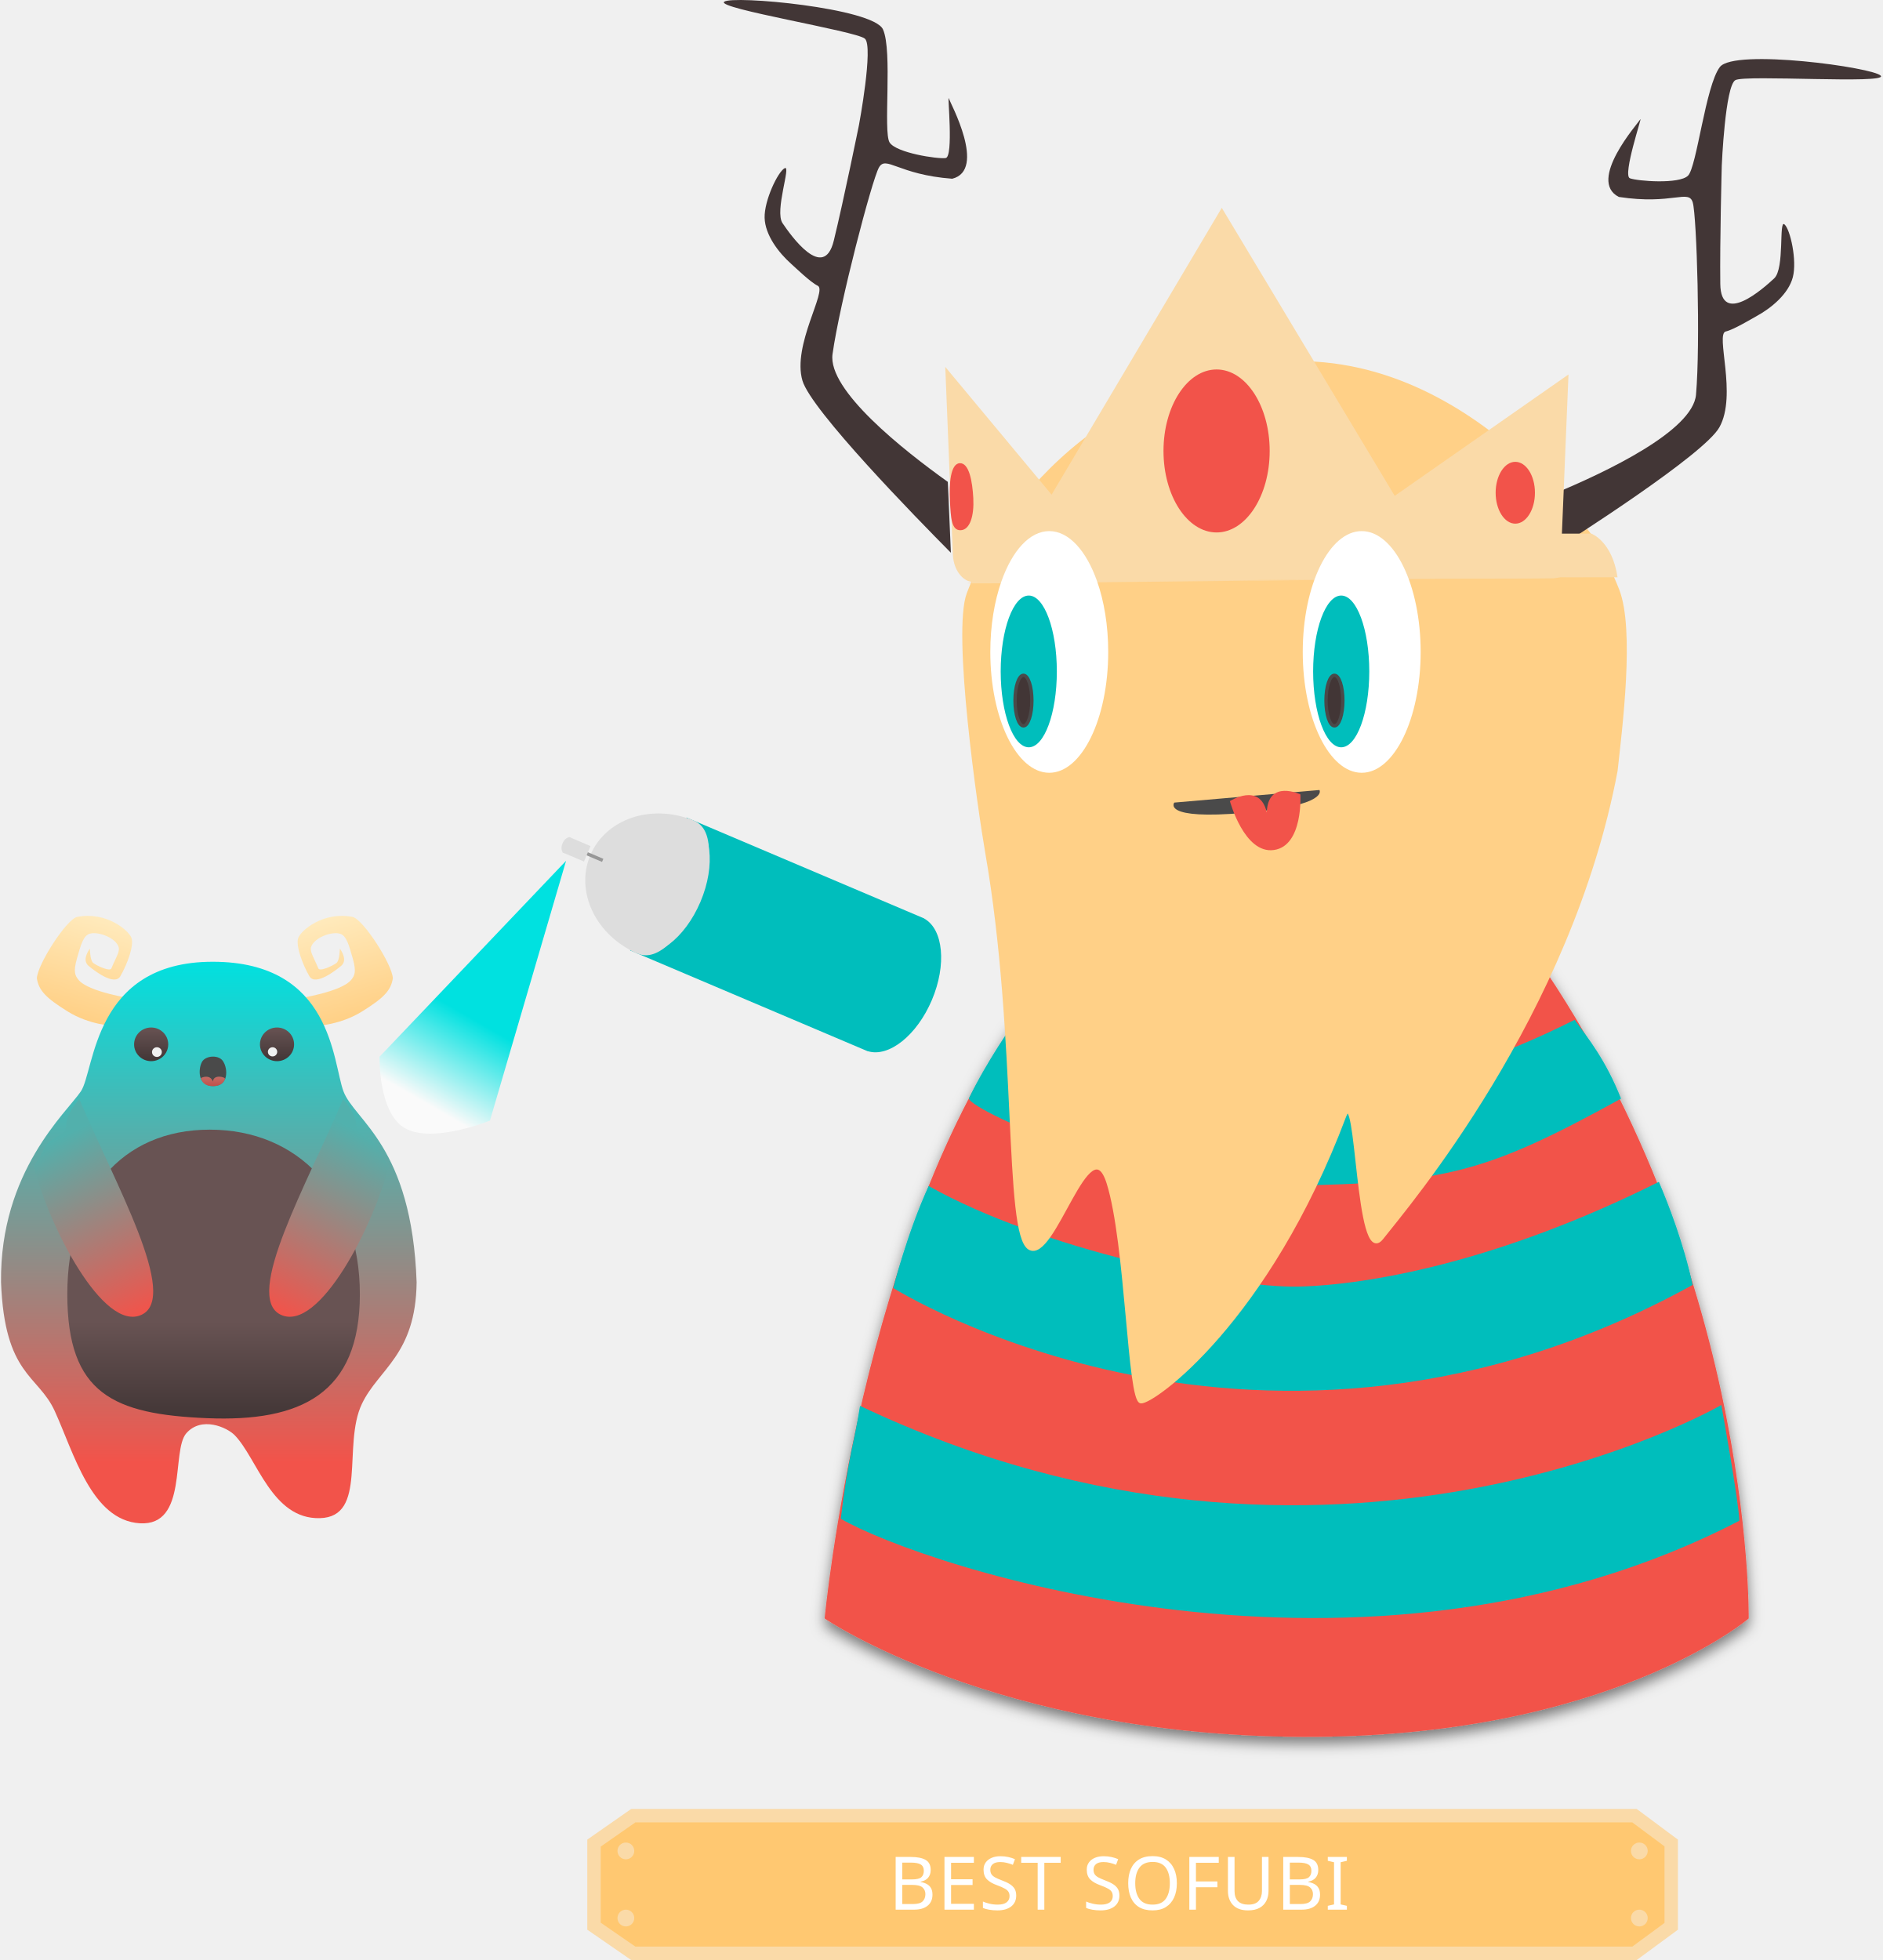
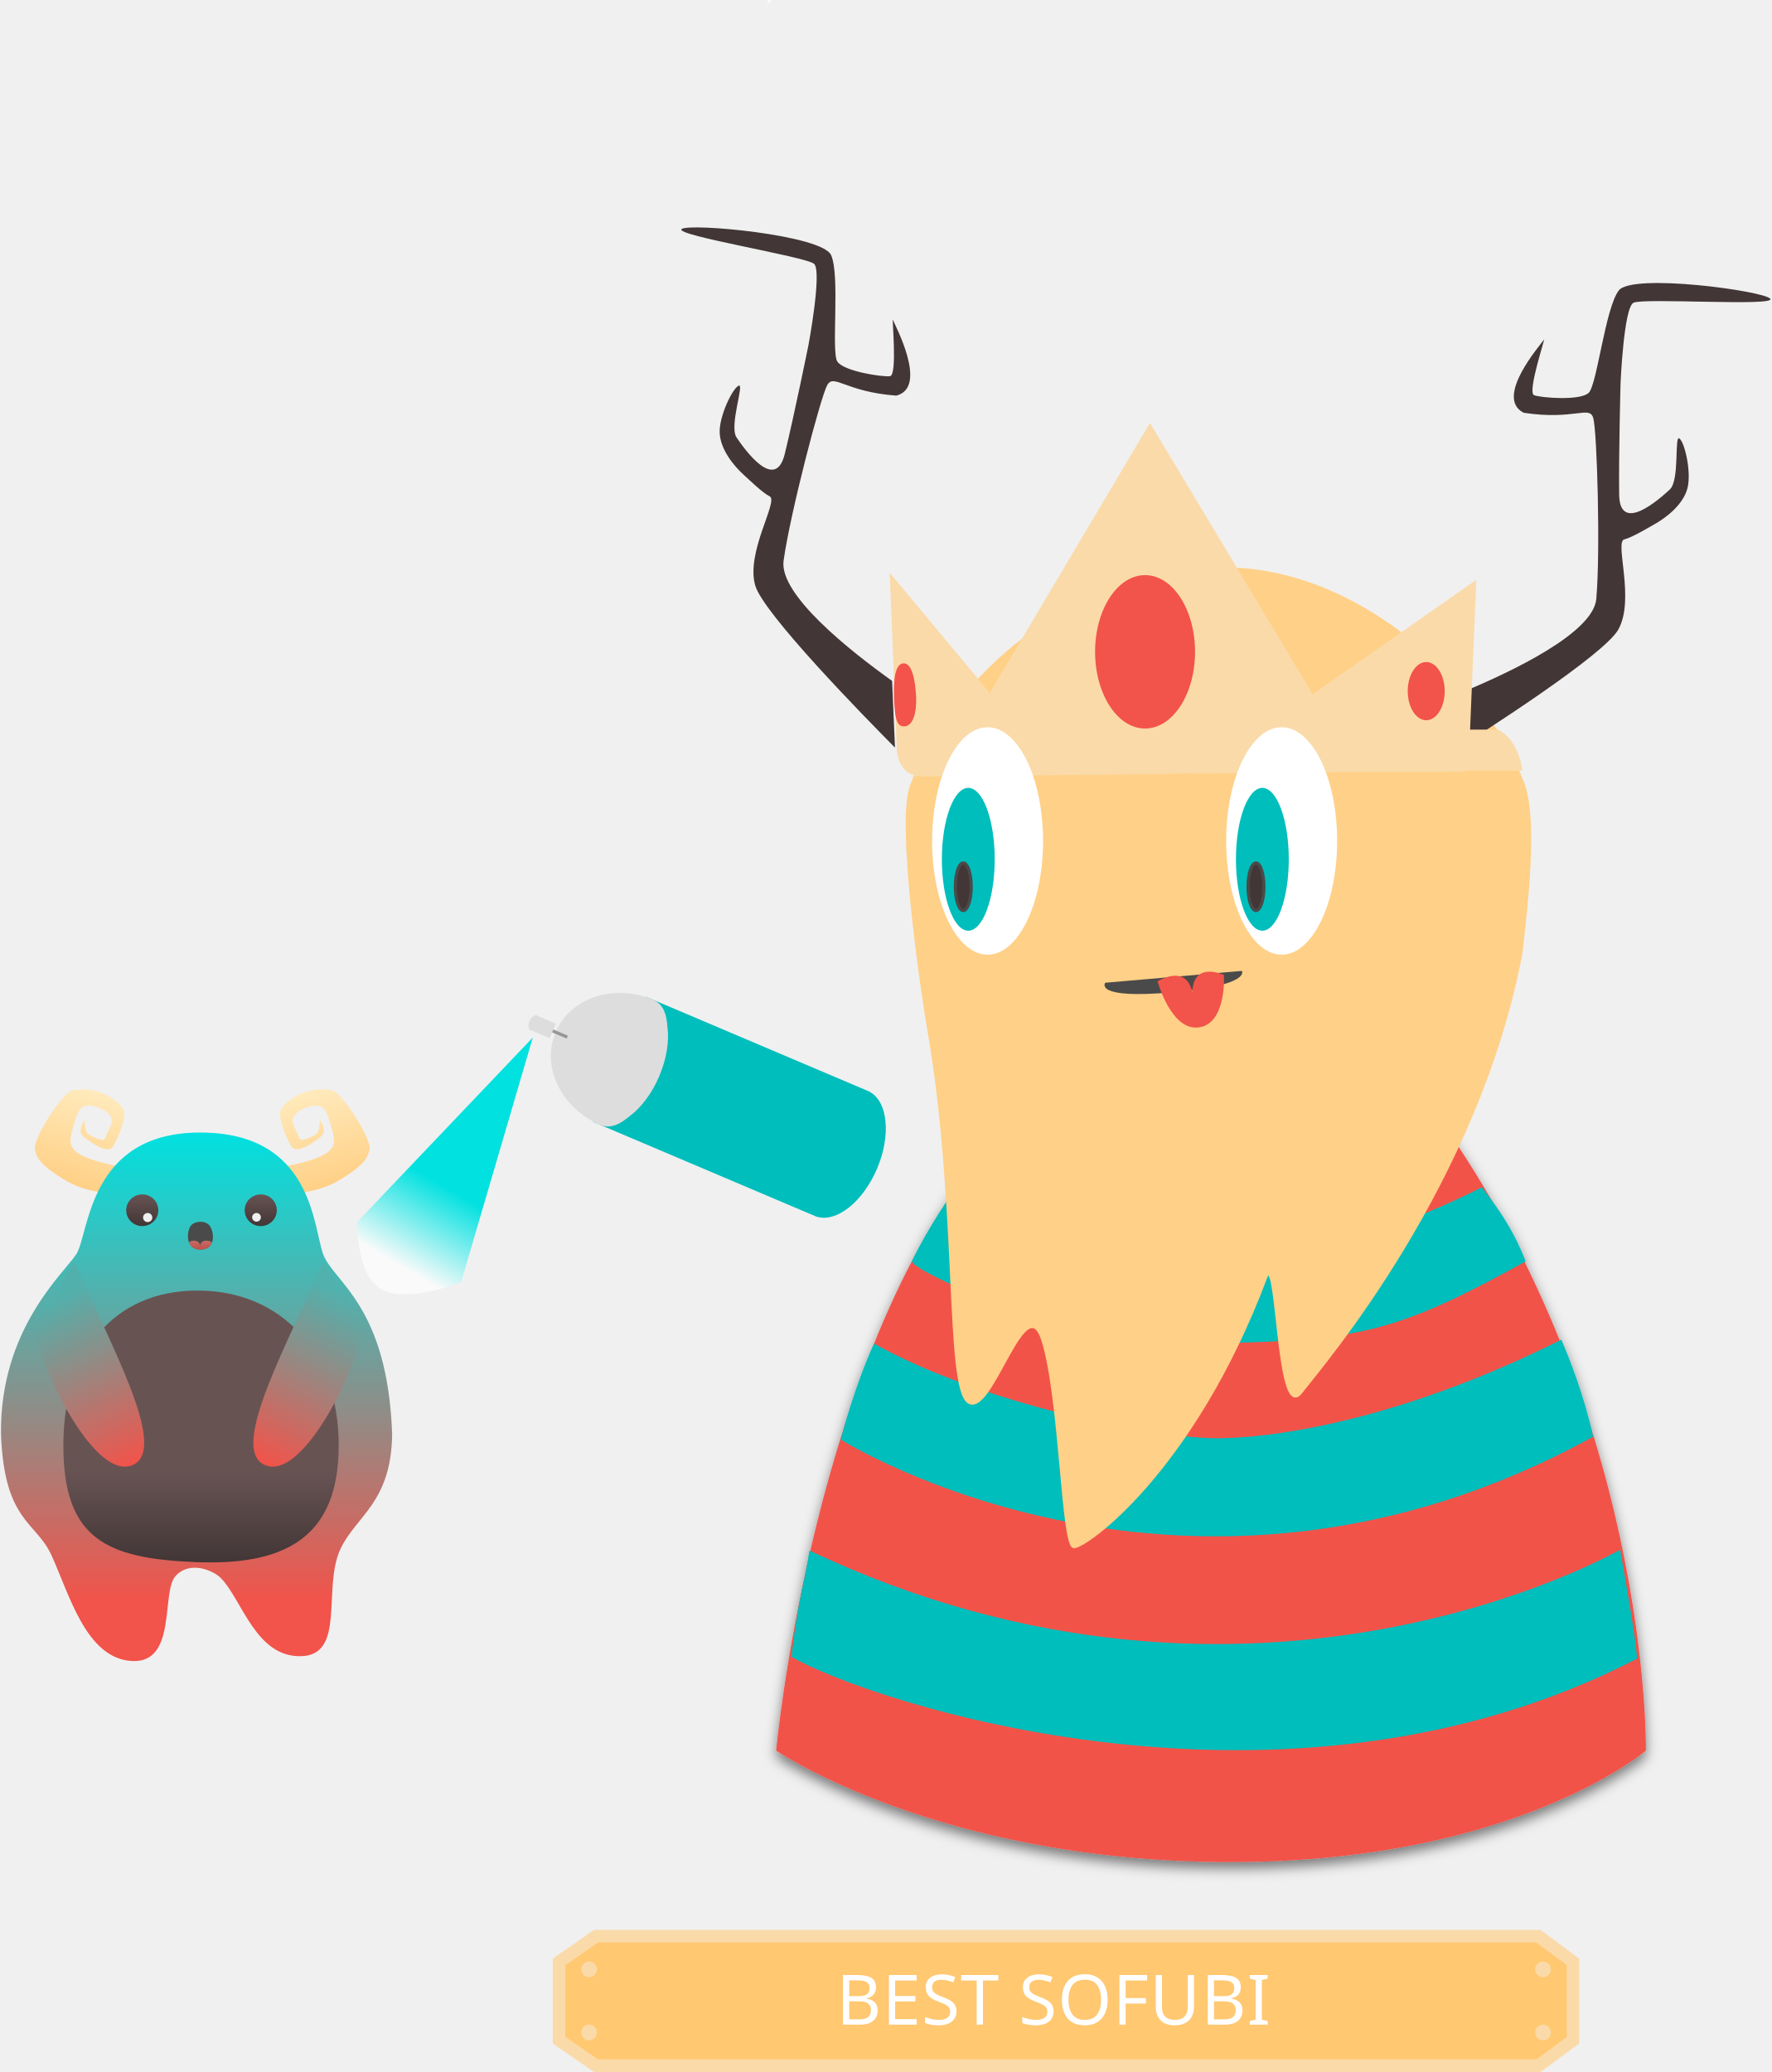
- <svg xmlns="http://www.w3.org/2000/svg" xmlns:xlink="http://www.w3.org/1999/xlink" width="561px" height="584px" viewBox="0 0 561 584" version="1.1">
+ <svg xmlns="http://www.w3.org/2000/svg" xmlns:xlink="http://www.w3.org/1999/xlink" width="561px" height="656px" viewBox="0 0 561 656" version="1.1">
  <defs>
    <linearGradient x1="50%" y1="58.713%" x2="50%" y2="89.872%" id="linearGradient-1">
      <stop stop-color="#00E1E0" offset="0%" />
      <stop stop-color="#FAFAFA" offset="100%" />
    </linearGradient>
    <linearGradient x1="50%" y1="0%" x2="50%" y2="100%" id="linearGradient-2">
      <stop stop-color="#FFEABC" offset="0%" />
      <stop stop-color="#FFD086" offset="100%" />
    </linearGradient>
    <linearGradient x1="50%" y1="0%" x2="50%" y2="88.943%" id="linearGradient-3">
      <stop stop-color="#00E1E0" offset="0%" />
      <stop stop-color="#F2534A" offset="100%" />
    </linearGradient>
    <linearGradient x1="50%" y1="100%" x2="50%" y2="0%" id="linearGradient-4">
      <stop stop-color="#423636" offset="0%" />
      <stop stop-color="#685353" offset="100%" />
    </linearGradient>
    <linearGradient x1="50%" y1="-40.604%" x2="50%" y2="100%" id="linearGradient-5">
      <stop stop-color="#FA8B81" offset="0%" />
      <stop stop-color="#F2534A" offset="100%" />
    </linearGradient>
    <linearGradient x1="50%" y1="100%" x2="50%" y2="66.583%" id="linearGradient-6">
      <stop stop-color="#423636" offset="0%" />
      <stop stop-color="#685353" offset="100%" />
    </linearGradient>
    <linearGradient x1="50%" y1="9.961%" x2="50%" y2="100%" id="linearGradient-7">
      <stop stop-color="#51B1AD" offset="0%" />
      <stop stop-color="#F2534A" offset="100%" />
    </linearGradient>
    <linearGradient x1="50%" y1="11.967%" x2="50%" y2="100%" id="linearGradient-8">
      <stop stop-color="#52B0AC" offset="0%" />
      <stop stop-color="#F2534A" offset="100%" />
    </linearGradient>
    <filter x="-50%" y="-50%" width="200%" height="200%" filterUnits="objectBoundingBox" id="filter-9">
      <feOffset dx="0" dy="2" in="SourceAlpha" result="shadowOffsetOuter1" />
      <feGaussianBlur stdDeviation="2" in="shadowOffsetOuter1" result="shadowBlurOuter1" />
      <feColorMatrix values="0 0 0 0 0   0 0 0 0 0   0 0 0 0 0  0 0 0 0.5 0" type="matrix" in="shadowBlurOuter1" result="shadowMatrixOuter1" />
      <feMerge>
        <feMergeNode in="shadowMatrixOuter1" />
        <feMergeNode in="SourceGraphic" />
      </feMerge>
    </filter>
    <polygon id="path-10" points="0 35.974 0 9.13 13.075 0 312.728 0 325 9.13 325 35.974 312.728 45 13.075 45" />
    <mask id="mask-11" maskContentUnits="userSpaceOnUse" maskUnits="objectBoundingBox" x="0" y="0" width="325" height="45" fill="white">
      <use xlink:href="#path-10" />
    </mask>
  </defs>
  <g id="Characters" stroke="none" stroke-width="1" fill="none" fill-rule="evenodd">
    <g id="Sofubi">
-       <g id="t-sofubi" transform="translate(148.5, 329) scale(-1, 1) translate(-148.5, -329) translate(0, 203)">
+       <g id="t-sofubi" transform="translate(148.5, 401) scale(-1, 1) translate(-148.5, -401) translate(0, 275)">
        <g id="Group-16" transform="translate(106.8046, 82.5) rotate(18) translate(-106.8046, -82.5) translate(13.3046, 26.5)">
          <g id="Group-14" transform="translate(59.38784, 55.5898) rotate(49) translate(-59.38784, -55.5898) translate(37.88784, -4.410202)">
            <path d="M42.959,108.381 L43,108.381 L43,31.379 L0,31.379 L0,108.381 L0.041,108.381 C0.735,114.826 10.077,119.931 21.5,119.931 C32.923,119.931 42.265,114.826 42.959,108.381 Z" id="Combined-Shape" fill="#00BEBC" />
            <ellipse id="Oval-7" fill="#DDDDDD" cx="21.5" cy="32.699" rx="21.5" ry="12.32" />
            <path d="M43,33.879 C43,20.348 33.374,9.379 21.5,9.379 C9.626,9.379 0,20.348 0,33.879 C0,47.41 43,47.41 43,33.879 Z" id="Oval-11" fill="#DDDDDD" />
            <rect id="Rectangle-31" fill="#979797" x="21" y="6.379" width="1" height="7" />
            <rect id="Rectangle-30" fill="#DDDDDD" x="19" y="1.379" width="5" height="7" />
            <ellipse id="Oval-12" fill="#DDDDDD" cx="21.5" cy="1.879" rx="2.5" ry="1.5" />
          </g>
          <path d="M139.57,6.41 L158.52,84.783 C158.52,84.783 150.504,99.41 141.373,99.41 C131.838,99.41 120.511,84.783 120.511,84.783 L139.57,6.41 Z" id="Triangle-3" fill="url(#linearGradient-1)" transform="translate(139.5154, 52.90985) rotate(-48) translate(-139.5154, -52.90985) " />
        </g>
        <g id="Group-15" transform="translate(172.6954, 66.56283)">
          <g id="Group" transform="translate(62, 92.5) scale(-1, 1) translate(-62, -92.5) ">
            <path d="M41.034,24.174 C41.034,24.174 27.939,25.889 24.175,23.173 C22.898,22.252 22.008,21.433 22.005,17.163 C22.002,13.102 21.908,10.089 23.703,9.019 C25.803,7.766 30.707,8.012 32.69,10.106 C33.965,11.452 33.118,13.187 32.69,17.163 C32.69,18.369 28.282,17.655 27.054,17.163 C25.826,16.672 24.918,13.188 24.866,13.346 C24.175,15.463 24.134,17.551 25.949,18.369 C27.764,19.187 35.035,22.142 35.891,18.718 C36.929,14.562 37.313,8.612 35.891,6.78 C34.468,4.948 26.616,1.231 18.645,5.291 C15.829,6.762 11.149,22.154 12.158,26.195 C13.711,29.538 16.399,31.064 23.703,33.148 C31.007,35.233 37.835,33.539 37.835,33.539 L41.034,24.174 Z" id="Path-44" fill="url(#linearGradient-2)" transform="translate(26.52606, 18.82645) rotate(16) translate(-26.52606, -18.82645) " />
            <path d="M115.421,24.174 C115.421,24.174 102.326,25.889 98.562,23.173 C97.285,22.252 96.396,21.433 96.393,17.163 C96.39,13.102 96.296,10.089 98.09,9.019 C100.191,7.766 105.095,8.012 107.077,10.106 C108.353,11.452 107.505,13.187 107.077,17.163 C107.077,18.369 102.669,17.655 101.441,17.163 C100.213,16.672 99.305,13.188 99.254,13.346 C98.563,15.463 98.521,17.551 100.337,18.369 C102.152,19.187 109.422,22.142 110.278,18.718 C111.317,14.562 111.7,8.612 110.278,6.78 C108.856,4.948 101.004,1.231 93.033,5.291 C90.217,6.762 85.537,22.154 86.545,26.195 C88.098,29.538 90.787,31.064 98.09,33.148 C105.394,35.233 112.222,33.539 112.222,33.539 L115.421,24.174 Z" id="Path-44" fill="url(#linearGradient-2)" transform="translate(100.9134, 18.82645) scale(-1, 1) rotate(16) translate(-100.9134, -18.82645) " />
            <path d="M23.799,55.608 C28.001,49.36 27.352,17 63.067,17 C98.782,17 98.777,46.868 102.045,55.608 C105.314,64.348 122.441,71.794 123.845,112.517 C123.583,134.151 112.489,138.323 107.534,148.736 C101.666,161.069 109.322,182.415 95.01,182.787 C80.698,183.158 76.35,164.964 69.642,158.08 C67.353,155.732 59.771,152.313 55.219,157.485 C50.666,162.657 55.83,185.182 41.374,184.313 C26.918,183.444 21.685,163.242 15.97,150.794 C11.04,140.054 1.052,140.252 0.006,112.517 C-0.391,79.451 19.596,61.856 23.799,55.608 Z" id="Path-22" fill="url(#linearGradient-3)" />
            <g id="Group-2" transform="translate(39.50443, 36.26109)">
              <ellipse id="Oval-19" fill="url(#linearGradient-4)" cx="42.738" cy="5.344" rx="5.085" ry="5.016" />
              <ellipse id="Oval-22" fill="#F0F0F0" cx="41.409" cy="7.578" rx="1.388" ry="1.369" />
              <ellipse id="Oval-19" fill="url(#linearGradient-4)" cx="5.234" cy="5.344" rx="5.085" ry="5.016" />
              <ellipse id="Oval-22" fill="#F0F0F0" cx="6.95" cy="7.652" rx="1.463" ry="1.443" />
              <g id="Group-13" transform="translate(19, 9)">
                <path d="M1.341,1.651 C2.343,-0.39 6.678,-0.705 7.813,1.651 C8.961,3.522 9.528,8.797 4.673,8.799 C-0.182,8.801 0.38,3.365 1.341,1.651 Z" id="Path-5" fill="#4A4A4A" />
                <path d="M1.311,7.13 C1.164,6.841 1.091,6.592 1.032,6.458 C0.911,6.348 3.785,5.005 4.639,7.462 C4.773,5.097 8.57,6.136 8.231,6.676 C7.473,8.852 5.171,8.764 4.639,8.809 C2.477,8.776 1.67,7.836 1.311,7.13 Z" id="Path-11" fill-opacity="0.71" fill="url(#linearGradient-5)" />
              </g>
            </g>
          </g>
          <path d="M58.73,152.996 C86.578,154.154 104.248,145.813 104.248,116.077 C104.248,86.341 85.886,67.028 59.523,67.028 C33.16,67.028 17.069,86.326 17.069,116.062 C17.069,145.798 30.882,151.837 58.73,152.996 Z" id="Oval-27" fill="url(#linearGradient-6)" transform="translate(60.65861, 110.0637) scale(-1, 1) translate(-60.65861, -110.0637) " />
          <path d="M26.725,125.649 C39.32,125.649 36.037,86.496 37.079,59.532 C27.493,64.057 32.028,66.698 26.725,66.888 C21.607,67.071 22.274,68.413 16.301,72.012 C12.875,89.814 14.13,125.649 26.725,125.649 Z" id="Oval-28" fill="url(#linearGradient-7)" transform="translate(25.86991, 92.59058) rotate(-25) translate(-25.86991, -92.59058) " />
          <path d="M97.725,125.649 C110.32,125.649 107.037,86.496 108.079,59.532 C98.493,64.057 103.028,66.698 97.725,66.888 C92.607,67.071 93.274,68.413 87.301,72.012 C83.875,89.814 85.13,125.649 97.725,125.649 Z" id="Oval-28" fill="url(#linearGradient-8)" transform="translate(96.86991, 92.59058) scale(-1, 1) rotate(-25) translate(-96.86991, -92.59058) " />
        </g>
      </g>
-       <g id="Best-Sofubi" transform="translate(388, 259.5) scale(-1, 1) translate(-388, -259.5) translate(215, 0)">
+       <g id="Best-Sofubi" transform="translate(388, 331.5) scale(-1, 1) translate(-388, -331.5) translate(215, 72)">
        <g id="Striped-Shirt" filter="url(#filter-9)" transform="translate(39.80004, 275.1634)">
          <path d="M69.884,0.989 C-1.509,96.784 0.117,207.078 0.117,207.078 C0.117,207.078 41.873,242.767 133.22,242.349 C224.568,241.93 275.471,207.078 275.471,207.078 C275.471,207.078 264.729,91.42 215.883,25.249" id="Path-5" fill="#F2534A" />
          <path d="M26.873,76.975 C74.607,100.865 113.488,107.707 134.244,108.186 C155,108.666 210.938,97.1 244.475,78.212 C250.791,91.878 255.041,108.595 255.041,108.595 C255.041,108.595 144.701,178.145 16.81,107.689 C19.508,95.152 24.167,83.276 26.873,76.975 Z" id="Path-45" fill="#00BEBC" />
          <path d="M51.974,28.706 C99.708,52.596 120.055,47.663 138.416,49.056 C156.778,50.448 219.354,30.065 219.354,30.065 C219.354,30.065 226.959,40.708 232.421,51.955 C234.444,54.407 183.043,78.874 136.882,78.106 C90.722,77.338 78.537,74.435 38.138,52.179 C42.712,40.655 47.943,34.174 51.974,28.706 Z" id="Path-45" fill="#00BEBC" />
          <path d="M8.268,143.469 C8.268,143.469 3.03,172.37 2.91,177.969 C114.967,236.006 246.658,191.259 270.661,177.367 C268.548,159.043 266.545,154.311 264.935,143.724 C124.074,210.522 8.268,143.469 8.268,143.469 Z" id="Path-46" fill="#00BEBC" />
        </g>
        <path d="M80.78,171.52 C80.152,172.923 79.554,174.343 78.987,175.779 C74.328,187.584 78.127,217.277 79.478,229.65 C93.224,302.565 141.761,359.353 149.25,368.884 C156.738,378.414 156.323,321.878 160.35,332.579 C183.362,393.731 217.396,417.889 220.996,417.661 C224.596,417.433 225.105,370.533 230.745,352.498 C236.384,334.462 247.029,376.318 254.271,371.886 C261.512,367.455 257.3,309.456 266.899,254.143 C269.104,241.434 276.814,188.386 272.427,176.884 C271.902,175.508 271.349,174.146 270.768,172.799 C270.768,172.799 250.565,120.734 188.701,109.445 C126.838,98.156 85.612,161.832 85.612,161.832" id="Beard" stroke="#FFD087" fill="#FFD087" />
        <path d="M278.562,143.58 C291.852,134.087 314.421,116.242 312.917,105.501 C310.793,90.338 301.195,53.693 299.102,49.933 C297.01,46.173 293.414,52.047 277.25,53.256 C266.899,50.666 277.874,30.596 278.293,29.282 C278.713,27.968 276.798,46.778 279.216,47.097 C281.629,47.416 293.922,45.564 295.909,42.456 C297.895,39.348 294.968,15.139 297.887,8.753 C300.806,2.367 342.772,-1.46 345.207,0.527 C347.643,2.513 305.901,9.24 303.278,11.516 C300.656,13.793 305.034,37.221 305.034,37.221 C305.034,37.221 309.532,59.391 312.544,71.712 C315.556,84.034 325.371,70.102 327.814,66.495 C330.258,62.887 325.155,49.08 327.175,50.113 C329.195,51.147 333.294,59.745 333.154,64.894 C333.015,70.042 328.974,75.307 325.192,78.662 C324.108,79.623 319.445,84.146 317.33,85.139 C314.366,86.531 324.99,102.827 321.885,113.403 C319.293,122.229 287.949,154.32 277.649,164.697" id="Right-Antler" fill="#423636" />
        <path d="M23.657,155.414 C36.947,145.921 59.516,128.077 58.012,117.335 C55.888,102.172 46.29,65.527 44.197,61.767 C42.105,58.007 38.509,63.882 22.345,65.09 C11.994,62.5 22.969,42.431 23.389,41.117 C23.808,39.803 21.893,58.612 24.312,58.931 C26.724,59.25 39.017,57.398 41.004,54.29 C42.99,51.182 40.063,26.974 42.982,20.587 C45.901,14.201 87.867,10.375 90.303,12.361 C92.738,14.347 50.996,21.074 48.373,23.351 C45.751,25.627 50.129,49.056 50.129,49.056 C50.129,49.056 54.627,71.225 57.639,83.547 C60.651,95.868 70.466,81.936 72.909,78.329 C75.353,74.722 70.25,60.914 72.27,61.948 C74.29,62.981 78.389,71.579 78.249,76.728 C78.11,81.876 74.069,87.141 70.287,90.496 C69.203,91.457 64.54,95.981 62.425,96.974 C59.461,98.365 70.085,114.661 66.98,125.237 C64.388,134.063 33.044,166.155 22.744,176.531" id="Right-Antler" fill="#423636" transform="translate(54.15989, 94.18255) scale(-1, 1) rotate(13) translate(-54.15989, -94.18255) " />
        <g id="Crown" transform="translate(93, 61)">
          <path d="M38.224,111.429 C23.026,111.4 11.02,111.412 5.212,111.321 C-0.766,110.883 -0.681,106.513 2.234,104.805 C2.294,104.676 2.498,104.554 2.841,104.44 L0.613,50.575 L52.395,86.746 L103.928,0.923 L154.639,86.385 L186.323,48.323 L184.082,103.519 C184.089,108.883 181.098,111.89 178.852,112.287 C175.784,112.829 186.941,112.862 170.531,112.8 M140.288,112.452 C124.729,112.263 110.863,112.111 100.933,111.938 C89.167,111.732 77.247,111.61 65.94,111.537" fill="#FADAA8" />
          <path d="M182.214,96.958 C185.002,96.958 185,93.194 185,88.107 C185,83.02 184.278,77 181.49,77 C178.702,77 178,82.569 178,87.656 C178,92.743 179.426,96.958 182.214,96.958 Z" id="Oval-9" fill="#F2534A" transform="translate(181.5, 86.9788) rotate(3) translate(-181.5, -86.9788) " />
          <ellipse id="Oval-9" fill="#F2534A" cx="105.474" cy="73.368" rx="15.821" ry="24.282" />
          <ellipse id="Oval-9" fill="#F2534A" cx="16.464" cy="85.817" rx="5.855" ry="9.211" />
        </g>
        <path d="M86.805,159 L100,159 L100,172 C100,172 87.073,172.055 79,172 C80.595,161.206 86.805,159 86.805,159 Z" id="Rectangle-5" fill="#FADAA8" />
        <g id="Group-11" transform="translate(189.4773, 241.0604) rotate(-22) translate(-189.4773, -241.0604) translate(167.9773, 227.0604)">
          <path d="M0.077,10.277 L43.499,10.24 C43.499,10.24 47.904,15.115 22.685,15.116 C-2.533,15.117 0.077,10.277 0.077,10.277 Z" id="Path-5" fill="#4A4A4A" transform="translate(21.89704, 12.67802) rotate(27) translate(-21.89704, -12.67802) " />
          <path d="M3.389,8.733 C3.389,8.733 11.975,2.385 14.241,12.062 C14.598,2.748 24.389,6.688 24.389,6.688 C24.389,6.688 23.203,23.017 14.311,23.489 C5.419,23.961 3.389,8.733 3.389,8.733 Z" id="Path-11" fill="#F2534A" transform="translate(13.88942, 14.68024) rotate(33) translate(-13.88942, -14.68024) " />
        </g>
        <ellipse id="Oval-3" fill="#FFFFFF" cx="155.232" cy="194.252" rx="17.566" ry="36.005" />
        <path d="M161.341,222.664 C165.961,222.664 169.706,212.542 169.706,200.056 C169.706,187.57 165.961,177.448 161.341,177.448 C156.721,177.448 152.976,187.57 152.976,200.056 C152.976,212.542 156.721,222.664 161.341,222.664 Z" id="Oval-5" fill="#00BEBC" />
        <path d="M163.359,216.281 C164.745,216.281 165.868,212.907 165.868,208.745 C165.868,204.583 164.745,201.209 163.359,201.209 C161.973,201.209 160.849,204.583 160.849,208.745 C160.849,212.907 161.973,216.281 163.359,216.281 Z" id="Oval-6" stroke="#4A4A4A" fill="#423636" />
        <path d="M248.334,230.257 C258.036,230.257 265.901,214.137 265.901,194.252 C265.901,186.376 264.667,179.09 262.573,173.162 C259.382,164.126 254.193,158.247 248.334,158.247 C242.483,158.247 237.3,164.111 234.107,173.128 C232.007,179.062 230.768,186.361 230.768,194.252 C230.768,214.137 238.633,230.257 248.334,230.257 Z" id="Oval-3" fill="#FFFFFF" />
        <ellipse id="Oval-5" fill="#00BEBC" cx="254.443" cy="200.056" rx="8.365" ry="22.608" />
        <ellipse id="Oval-6" stroke="#4A4A4A" fill="#423636" cx="256.024" cy="208.745" rx="2.509" ry="7.536" />
      </g>
-       <g id="Plaque" transform="translate(175, 539)">
+       <g id="Plaque" transform="translate(175, 611)">
        <g id="Group" stroke-width="1" fill-rule="evenodd">
          <use id="Rectangle-28" stroke="#FADAA8" mask="url(#mask-11)" stroke-width="8" fill="#FFC871" xlink:href="#path-10" />
          <circle id="Oval-17" fill="#FADAA8" cx="313.5" cy="12.5" r="2.5" />
          <circle id="Oval-17" fill="#FADAA8" cx="313.5" cy="32.5" r="2.5" />
          <circle id="Oval-17" fill="#FADAA8" cx="11.5" cy="12.5" r="2.5" />
          <circle id="Oval-17" fill="#FADAA8" cx="11.5" cy="32.5" r="2.5" />
        </g>
        <text id="BREAK-THROUGH-ARTIST" font-family="RobotoSlab-Regular, Roboto Slab" font-size="22" font-weight="normal" letter-spacing="0.241" fill="#FFFFFF">
          <tspan x="89.755" y="30">BEST SOFUBI</tspan>
        </text>
      </g>
+       <rect id="Rectangle-36" fill="#FAFAFA" x="243" y="0" width="1" height="1" />
    </g>
  </g>
</svg>
